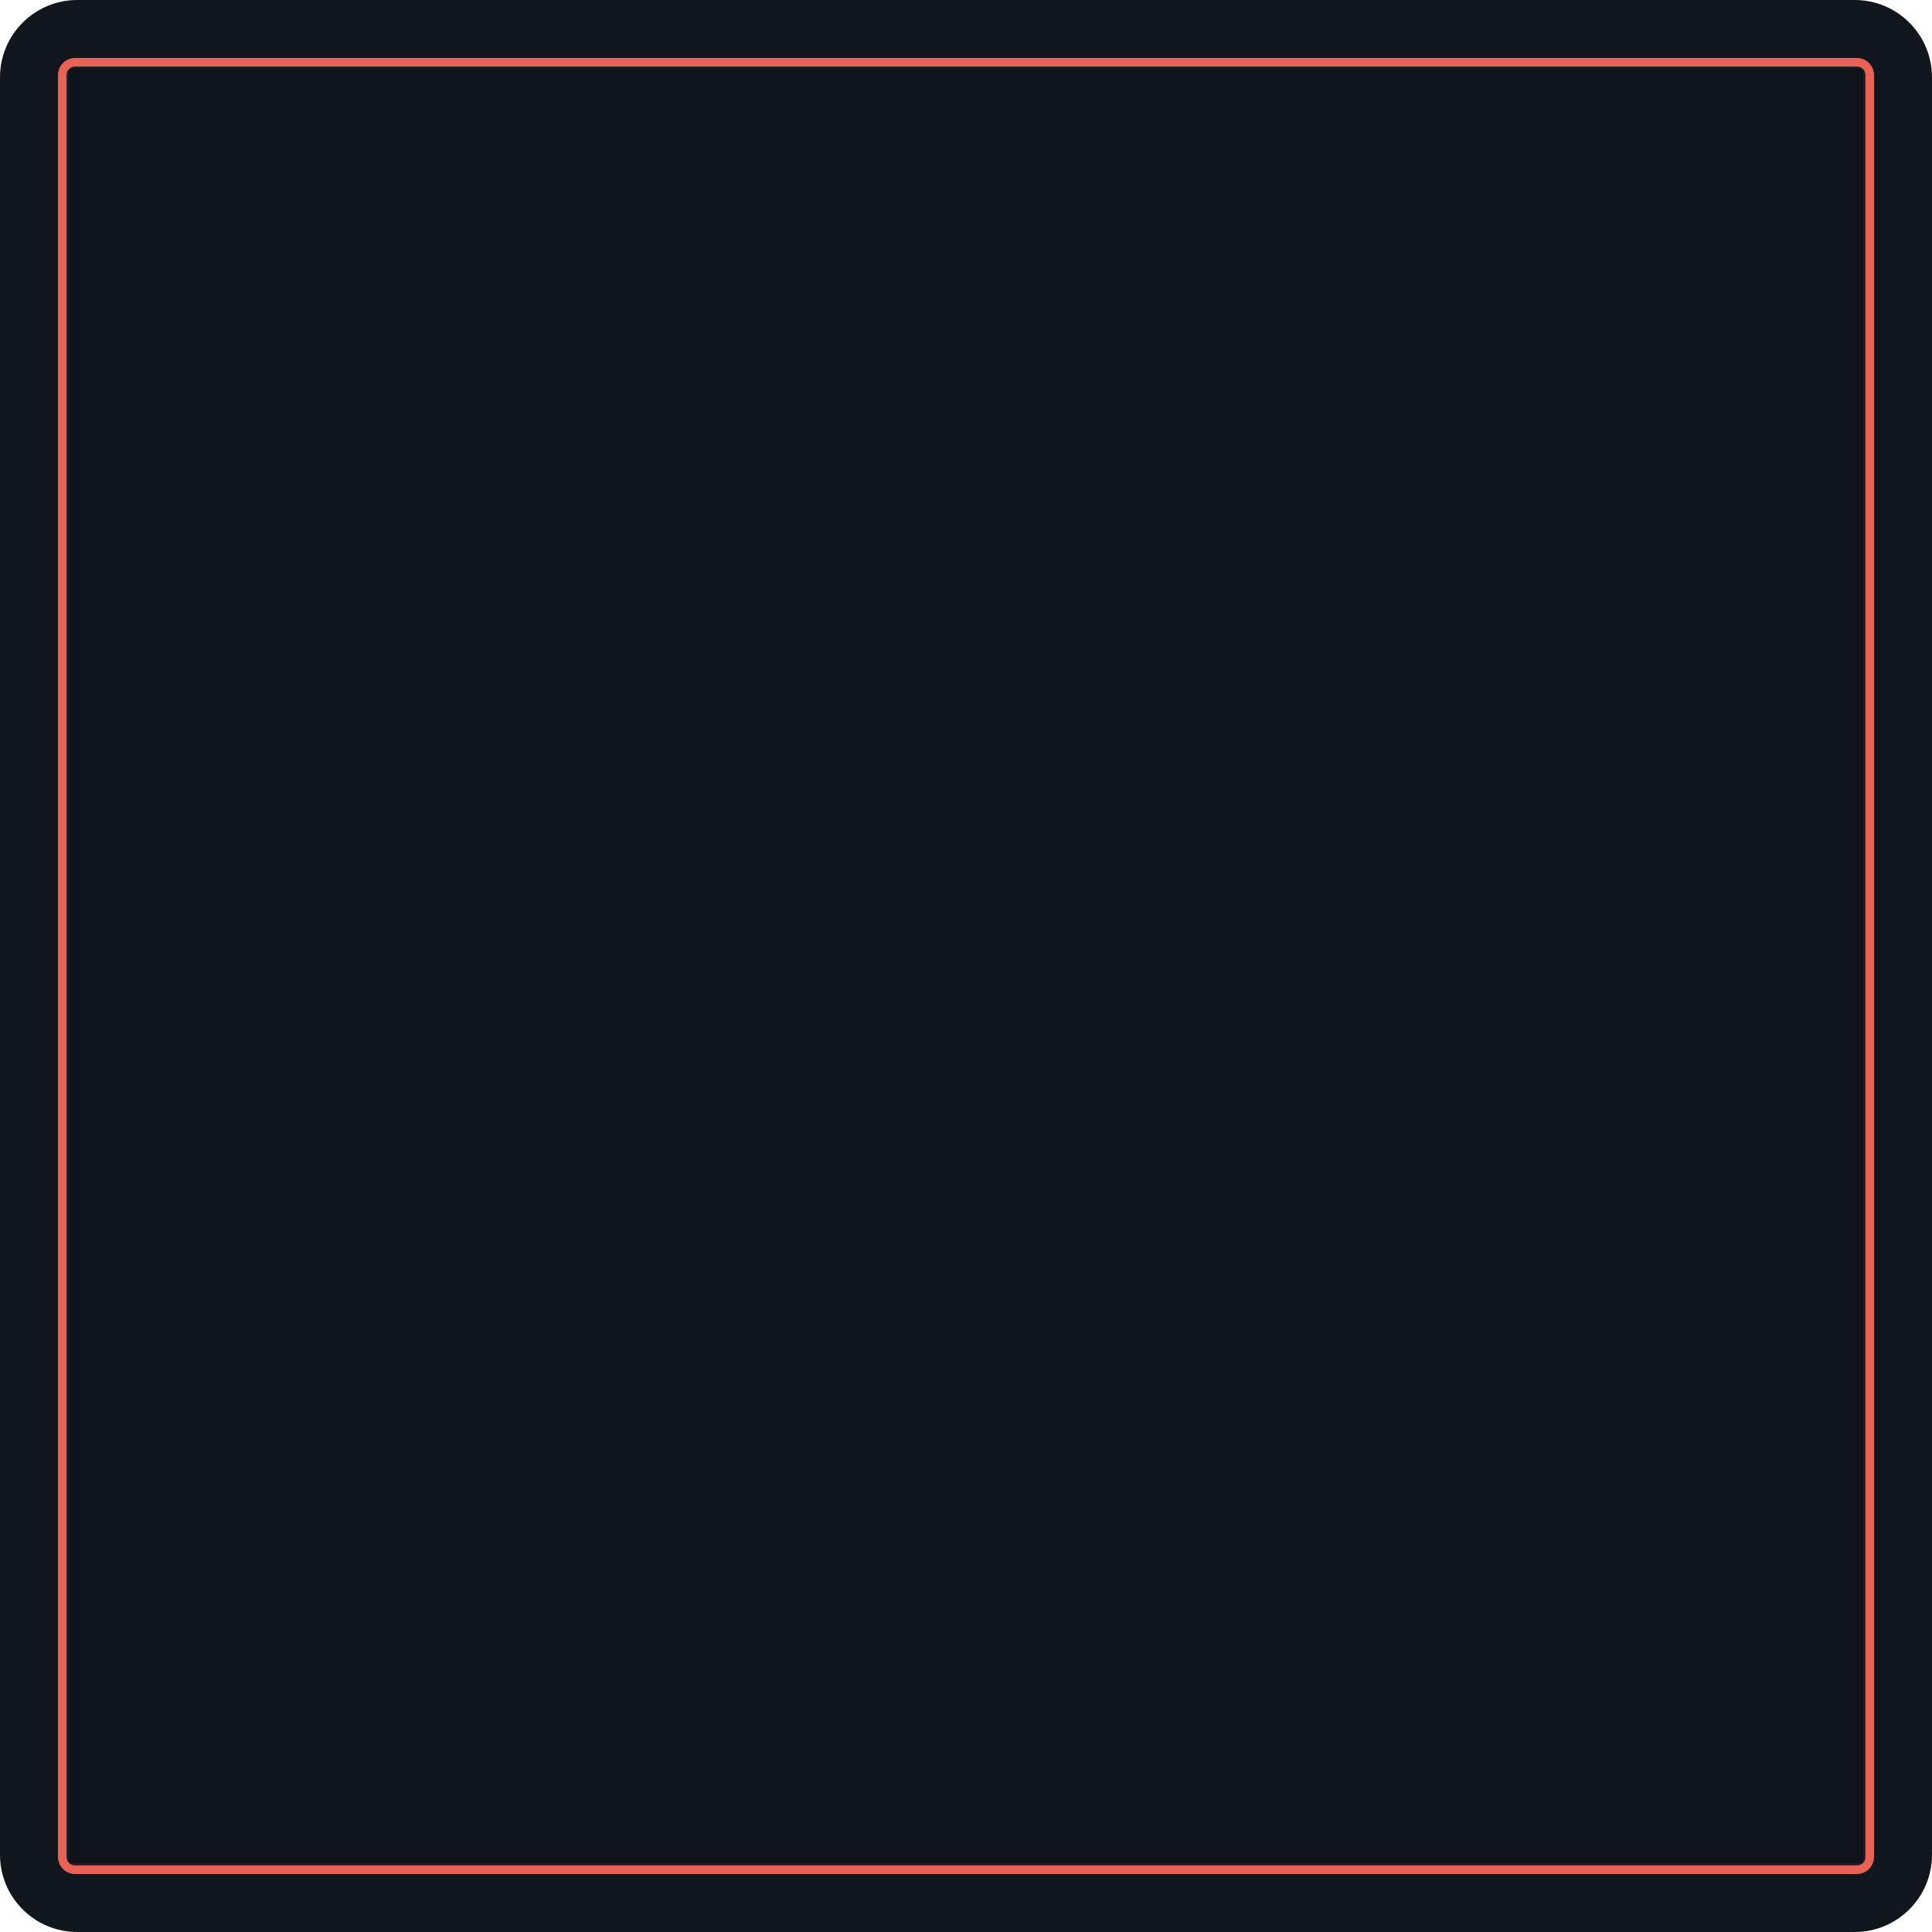
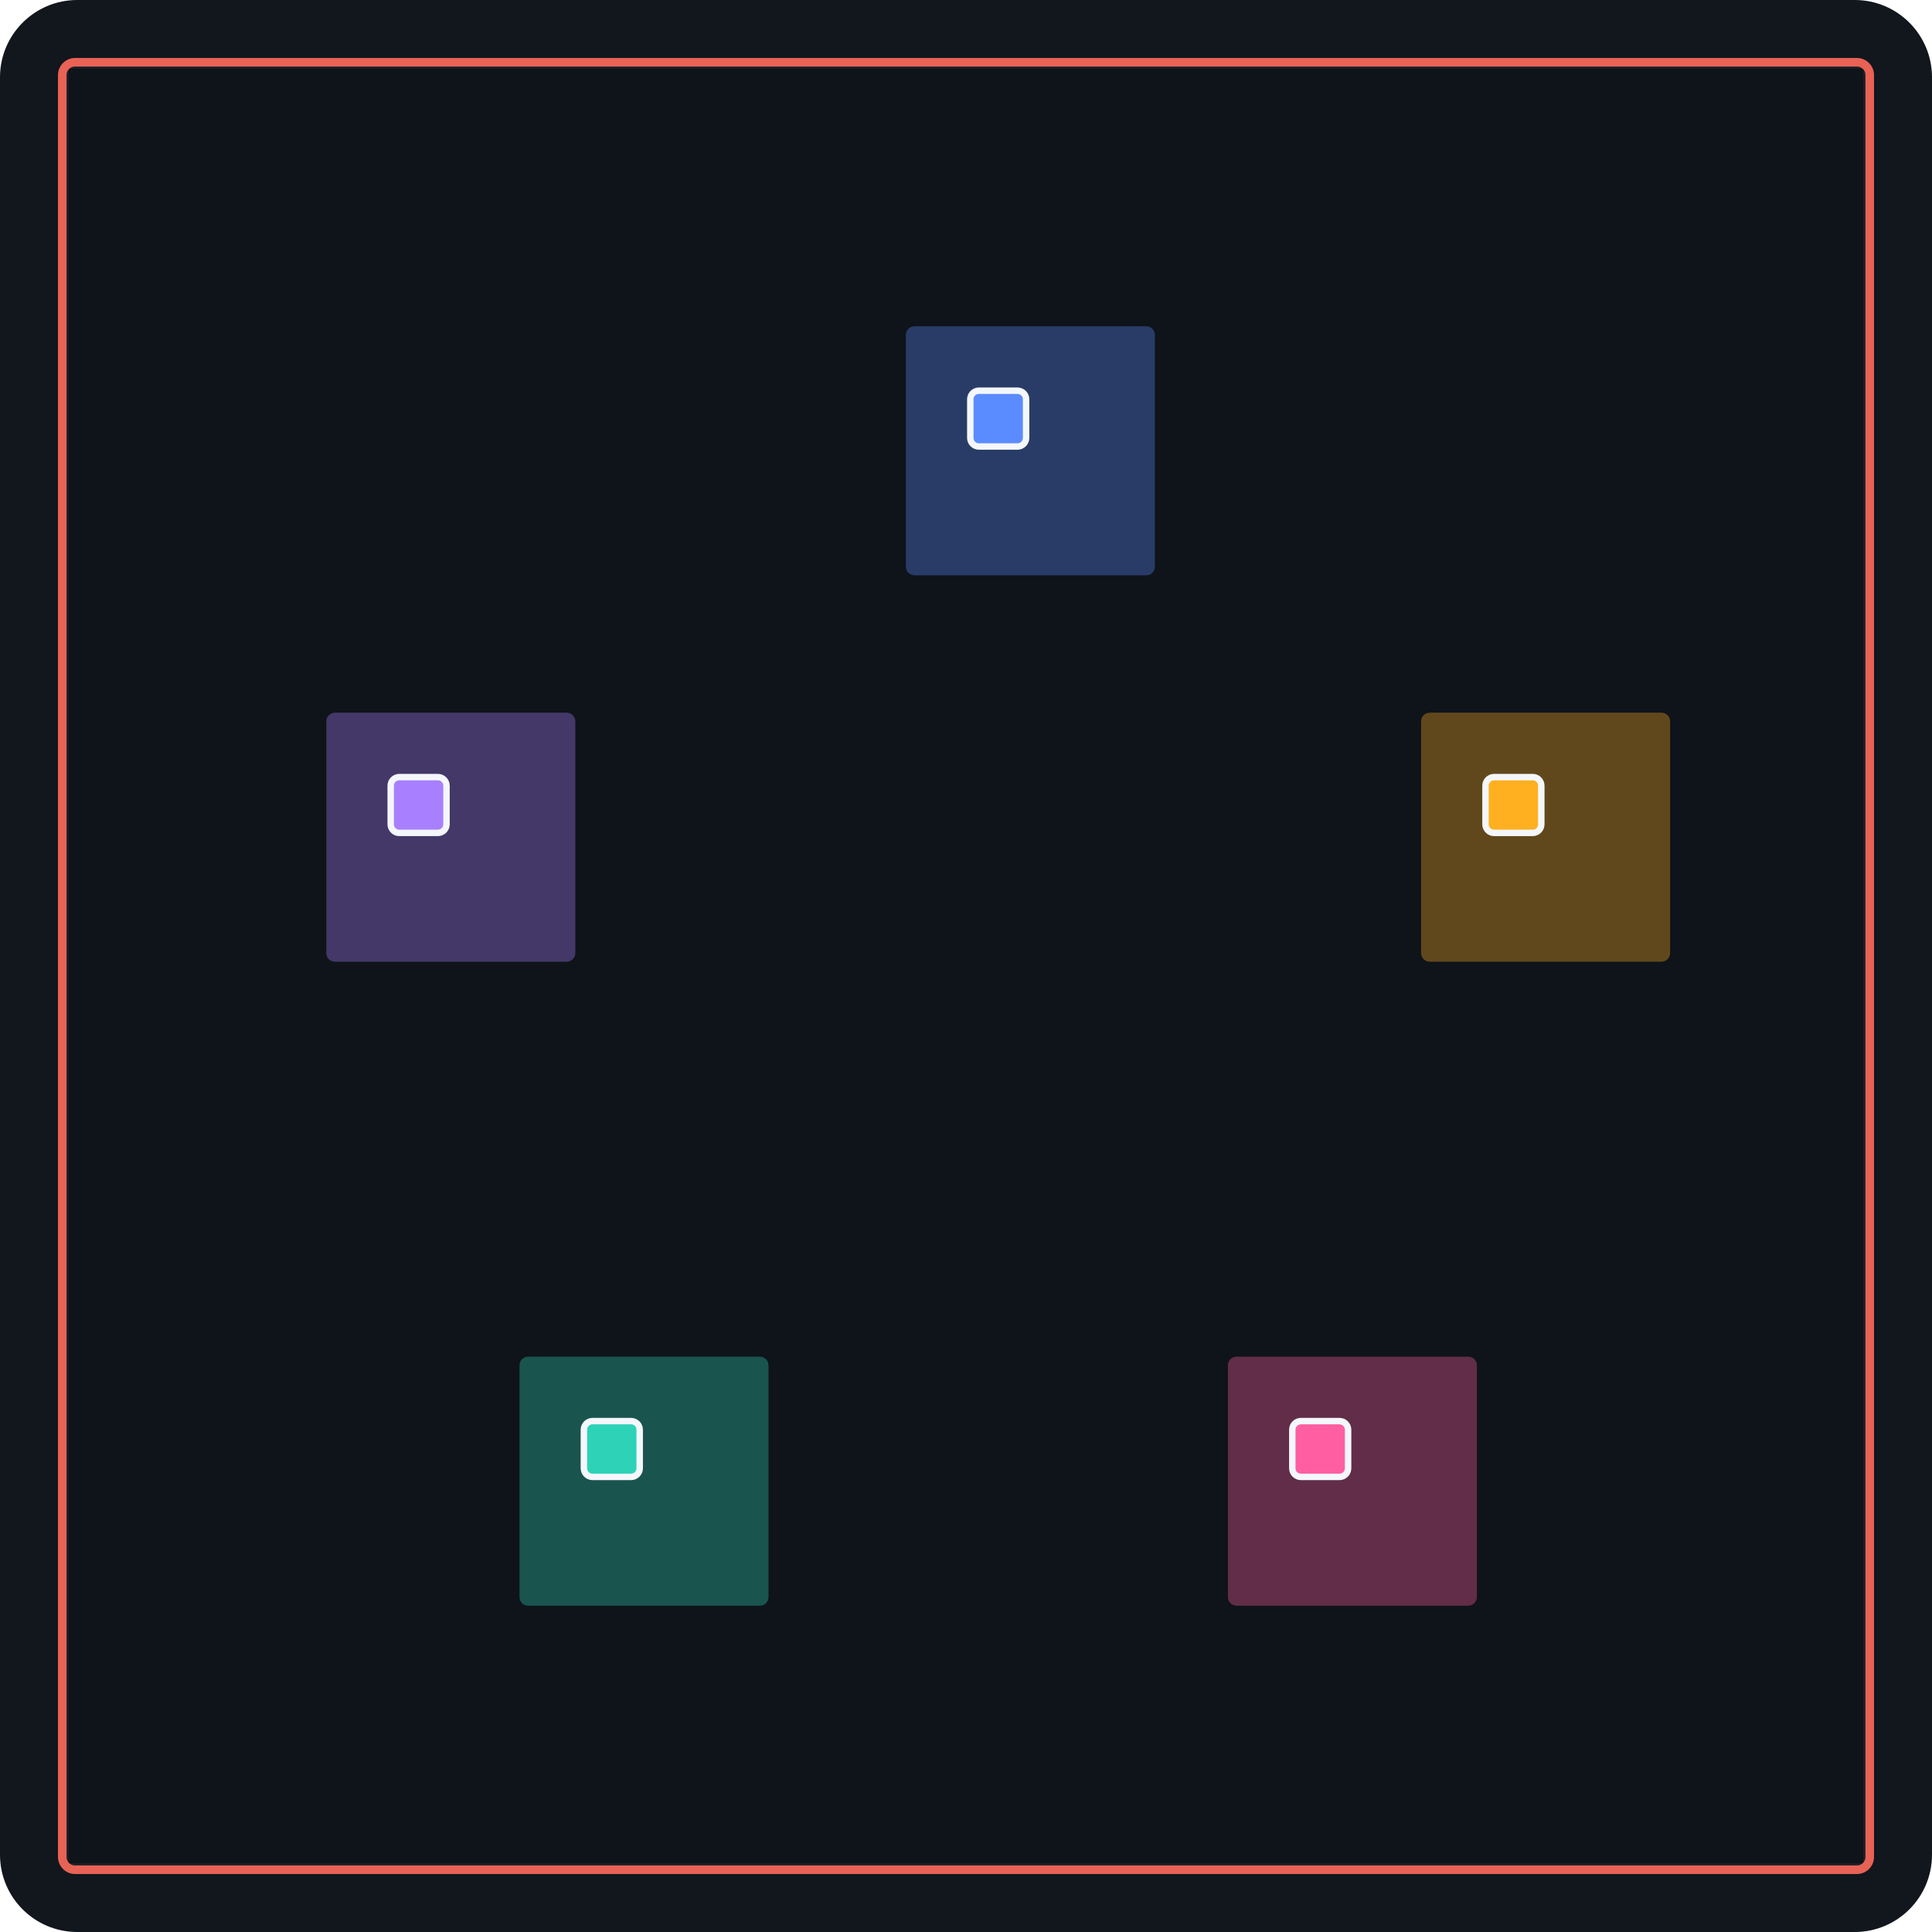
<svg xmlns="http://www.w3.org/2000/svg" viewBox="0 0 450 450" width="450" height="450" role="img" aria-label="大逃杀动画：五名选手圈地，安全区随淘汰收缩">
  <rect width="450" height="450" rx="18" fill="#12161D" />
  <rect x="15" y="15" width="420" height="420" rx="4" fill="#1A2029" />
  <rect x="16" y="16" width="418" height="418" fill="#0F131A" />
  <defs>
    <clipPath id="zone">
      <rect x="16.0" y="16.0" width="418.0" height="418.0">
        <animate attributeName="x" dur="12.0s" repeatCount="indefinite" calcMode="discrete" keyTimes="0;0.34;0.52;0.68;0.84;0.96" values="16.0;46.0;76.0;106.0;136.0;16.0" />
        <animate attributeName="y" dur="12.0s" repeatCount="indefinite" calcMode="discrete" keyTimes="0;0.34;0.52;0.68;0.84;0.96" values="16.0;46.0;76.0;106.0;136.0;16.0" />
        <animate attributeName="width" dur="12.0s" repeatCount="indefinite" calcMode="discrete" keyTimes="0;0.34;0.52;0.68;0.84;0.96" values="418.0;358.0;298.0;238.0;178.0;418.0" />
        <animate attributeName="height" dur="12.0s" repeatCount="indefinite" calcMode="discrete" keyTimes="0;0.34;0.52;0.68;0.84;0.96" values="418.0;358.0;298.0;238.0;178.0;418.0" />
      </rect>
    </clipPath>
  </defs>
  <g clip-path="url(#zone)">
-     <rect x="211" y="76" width="58" height="58" rx="2" fill="#293C68" opacity="0">
+     <rect x="211" y="76" width="58" height="58" rx="2" fill="#293C68" opacity="1">
      <animate attributeName="opacity" dur="12.0s" repeatCount="indefinite" calcMode="discrete" keyTimes="0;0.000;0.930;1" values="0;1;0;0" />
    </rect>
    <rect x="196" y="61" width="73" height="73" rx="2" fill="#293C68" opacity="0">
      <animate attributeName="opacity" dur="12.0s" repeatCount="indefinite" calcMode="discrete" keyTimes="0;0.120;0.930;1" values="0;1;0;0" />
    </rect>
    <rect x="196" y="61" width="88" height="88" rx="2" fill="#293C68" opacity="0">
      <animate attributeName="opacity" dur="12.0s" repeatCount="indefinite" calcMode="discrete" keyTimes="0;0.240;0.930;1" values="0;1;0;0" />
    </rect>
    <rect x="181" y="46" width="118" height="118" rx="2" fill="#293C68" opacity="0">
      <animate attributeName="opacity" dur="12.0s" repeatCount="indefinite" calcMode="discrete" keyTimes="0;0.420;0.930;1" values="0;1;0;0" />
    </rect>
    <rect x="166" y="31" width="133" height="133" rx="2" fill="#293C68" opacity="0">
      <animate attributeName="opacity" dur="12.0s" repeatCount="indefinite" calcMode="discrete" keyTimes="0;0.600;0.930;1" values="0;1;0;0" />
    </rect>
-     <g transform="translate(226,91)" opacity="0">
+     <g transform="translate(226,91)">
      <animate attributeName="opacity" dur="12.0s" repeatCount="indefinite" calcMode="discrete" keyTimes="0;0.01;0.930;1" values="0;1;0;0" />
      <animateTransform attributeName="transform" type="translate" dur="2.4s" begin="0.0s" repeatCount="indefinite" calcMode="discrete" values="226,91;256,91;256,121;226,121;196,121;196,91;226,91" />
      <rect width="13" height="13" rx="2" fill="#5B8CFF" stroke="#F4F7FB" stroke-width="1.5" />
    </g>
-     <rect x="331" y="166" width="58" height="58" rx="2" fill="#61481C" opacity="0">
+     <rect x="331" y="166" width="58" height="58" rx="2" fill="#61481C" opacity="1">
      <animate attributeName="opacity" dur="12.0s" repeatCount="indefinite" calcMode="discrete" keyTimes="0;0.000;0.300;1" values="0;1;0;0" />
    </rect>
    <rect x="316" y="151" width="73" height="73" rx="2" fill="#61481C" opacity="0">
      <animate attributeName="opacity" dur="12.0s" repeatCount="indefinite" calcMode="discrete" keyTimes="0;0.120;0.300;1" values="0;1;0;0" />
    </rect>
    <rect x="316" y="151" width="88" height="88" rx="2" fill="#61481C" opacity="0">
      <animate attributeName="opacity" dur="12.0s" repeatCount="indefinite" calcMode="discrete" keyTimes="0;0.240;0.300;1" values="0;1;0;0" />
    </rect>
-     <g transform="translate(346,181)" opacity="0">
+     <g transform="translate(346,181)">
      <animate attributeName="opacity" dur="12.0s" repeatCount="indefinite" calcMode="discrete" keyTimes="0;0.01;0.300;1" values="0;1;0;0" />
      <animateTransform attributeName="transform" type="translate" dur="2.4s" begin="0.3s" repeatCount="indefinite" calcMode="discrete" values="346,181;376,181;376,211;346,211;316,211;316,181;346,181" />
      <rect width="13" height="13" rx="2" fill="#FFB020" stroke="#F4F7FB" stroke-width="1.5" />
    </g>
    <g opacity="0" stroke="#FF6B5B" stroke-width="3" stroke-linecap="round">
      <path d="M339.5 174.5L365.5 200.5M365.5 174.5L339.5 200.5" />
      <animate attributeName="opacity" dur="12.0s" repeatCount="indefinite" keyTimes="0;0.3;0.3;0.36;1" values="0;0;1;0;0" />
    </g>
-     <rect x="286" y="316" width="58" height="58" rx="2" fill="#612D48" opacity="0">
+     <rect x="286" y="316" width="58" height="58" rx="2" fill="#612D48" opacity="1">
      <animate attributeName="opacity" dur="12.0s" repeatCount="indefinite" calcMode="discrete" keyTimes="0;0.000;0.640;1" values="0;1;0;0" />
    </rect>
    <rect x="271" y="301" width="73" height="73" rx="2" fill="#612D48" opacity="0">
      <animate attributeName="opacity" dur="12.0s" repeatCount="indefinite" calcMode="discrete" keyTimes="0;0.120;0.640;1" values="0;1;0;0" />
    </rect>
    <rect x="271" y="301" width="88" height="88" rx="2" fill="#612D48" opacity="0">
      <animate attributeName="opacity" dur="12.0s" repeatCount="indefinite" calcMode="discrete" keyTimes="0;0.240;0.640;1" values="0;1;0;0" />
    </rect>
    <rect x="256" y="286" width="103" height="103" rx="2" fill="#612D48" opacity="0">
      <animate attributeName="opacity" dur="12.0s" repeatCount="indefinite" calcMode="discrete" keyTimes="0;0.420;0.640;1" values="0;1;0;0" />
    </rect>
    <rect x="256" y="286" width="118" height="118" rx="2" fill="#612D48" opacity="0">
      <animate attributeName="opacity" dur="12.0s" repeatCount="indefinite" calcMode="discrete" keyTimes="0;0.600;0.640;1" values="0;1;0;0" />
    </rect>
-     <g transform="translate(301,331)" opacity="0">
+     <g transform="translate(301,331)">
      <animate attributeName="opacity" dur="12.0s" repeatCount="indefinite" calcMode="discrete" keyTimes="0;0.01;0.640;1" values="0;1;0;0" />
      <animateTransform attributeName="transform" type="translate" dur="2.4s" begin="0.6s" repeatCount="indefinite" calcMode="discrete" values="301,331;331,331;331,361;301,361;271,361;271,331;301,331" />
      <rect width="13" height="13" rx="2" fill="#FF5FA2" stroke="#F4F7FB" stroke-width="1.5" />
    </g>
    <g opacity="0" stroke="#FF6B5B" stroke-width="3" stroke-linecap="round">
      <path d="M294.5 324.5L320.5 350.5M320.5 324.5L294.5 350.5" />
      <animate attributeName="opacity" dur="12.0s" repeatCount="indefinite" keyTimes="0;0.64;0.64;0.7;1" values="0;0;1;0;0" />
    </g>
-     <rect x="121" y="316" width="58" height="58" rx="2" fill="#1A544F" opacity="0">
+     <rect x="121" y="316" width="58" height="58" rx="2" fill="#1A544F" opacity="1">
      <animate attributeName="opacity" dur="12.0s" repeatCount="indefinite" calcMode="discrete" keyTimes="0;0.000;0.800;1" values="0;1;0;0" />
    </rect>
    <rect x="106" y="301" width="73" height="73" rx="2" fill="#1A544F" opacity="0">
      <animate attributeName="opacity" dur="12.0s" repeatCount="indefinite" calcMode="discrete" keyTimes="0;0.120;0.800;1" values="0;1;0;0" />
    </rect>
    <rect x="106" y="301" width="88" height="88" rx="2" fill="#1A544F" opacity="0">
      <animate attributeName="opacity" dur="12.0s" repeatCount="indefinite" calcMode="discrete" keyTimes="0;0.240;0.800;1" values="0;1;0;0" />
    </rect>
    <rect x="91" y="286" width="103" height="103" rx="2" fill="#1A544F" opacity="0">
      <animate attributeName="opacity" dur="12.0s" repeatCount="indefinite" calcMode="discrete" keyTimes="0;0.420;0.800;1" values="0;1;0;0" />
    </rect>
    <rect x="91" y="286" width="118" height="118" rx="2" fill="#1A544F" opacity="0">
      <animate attributeName="opacity" dur="12.0s" repeatCount="indefinite" calcMode="discrete" keyTimes="0;0.600;0.800;1" values="0;1;0;0" />
    </rect>
-     <g transform="translate(136,331)" opacity="0">
+     <g transform="translate(136,331)">
      <animate attributeName="opacity" dur="12.0s" repeatCount="indefinite" calcMode="discrete" keyTimes="0;0.01;0.800;1" values="0;1;0;0" />
      <animateTransform attributeName="transform" type="translate" dur="2.4s" begin="0.9s" repeatCount="indefinite" calcMode="discrete" values="136,331;166,331;166,361;136,361;106,361;106,331;136,331" />
      <rect width="13" height="13" rx="2" fill="#2ED3B7" stroke="#F4F7FB" stroke-width="1.5" />
    </g>
    <g opacity="0" stroke="#FF6B5B" stroke-width="3" stroke-linecap="round">
      <path d="M129.5 324.5L155.5 350.5M155.5 324.5L129.5 350.5" />
      <animate attributeName="opacity" dur="12.0s" repeatCount="indefinite" keyTimes="0;0.8;0.8;0.86;1" values="0;0;1;0;0" />
    </g>
-     <rect x="76" y="166" width="58" height="58" rx="2" fill="#433868" opacity="0">
+     <rect x="76" y="166" width="58" height="58" rx="2" fill="#433868" opacity="1">
      <animate attributeName="opacity" dur="12.0s" repeatCount="indefinite" calcMode="discrete" keyTimes="0;0.000;0.480;1" values="0;1;0;0" />
    </rect>
    <rect x="61" y="151" width="73" height="73" rx="2" fill="#433868" opacity="0">
      <animate attributeName="opacity" dur="12.0s" repeatCount="indefinite" calcMode="discrete" keyTimes="0;0.120;0.480;1" values="0;1;0;0" />
    </rect>
    <rect x="61" y="151" width="88" height="88" rx="2" fill="#433868" opacity="0">
      <animate attributeName="opacity" dur="12.0s" repeatCount="indefinite" calcMode="discrete" keyTimes="0;0.240;0.480;1" values="0;1;0;0" />
    </rect>
    <rect x="46" y="136" width="103" height="103" rx="2" fill="#433868" opacity="0">
      <animate attributeName="opacity" dur="12.0s" repeatCount="indefinite" calcMode="discrete" keyTimes="0;0.420;0.480;1" values="0;1;0;0" />
    </rect>
-     <g transform="translate(91,181)" opacity="0">
+     <g transform="translate(91,181)">
      <animate attributeName="opacity" dur="12.0s" repeatCount="indefinite" calcMode="discrete" keyTimes="0;0.01;0.480;1" values="0;1;0;0" />
      <animateTransform attributeName="transform" type="translate" dur="2.4s" begin="1.2s" repeatCount="indefinite" calcMode="discrete" values="91,181;121,181;121,211;91,211;61,211;61,181;91,181" />
      <rect width="13" height="13" rx="2" fill="#A880FF" stroke="#F4F7FB" stroke-width="1.5" />
    </g>
    <g opacity="0" stroke="#FF6B5B" stroke-width="3" stroke-linecap="round">
      <path d="M84.5 174.5L110.5 200.5M110.5 174.5L84.5 200.5" />
      <animate attributeName="opacity" dur="12.0s" repeatCount="indefinite" keyTimes="0;0.48;0.48;0.54;1" values="0;0;1;0;0" />
    </g>
  </g>
  <path fill="#FF6B5B" fill-opacity="0.13" fill-rule="evenodd" d="M16 16H434V434H16Z M16.0 16.0V434.0H434.0V16.0Z">
    <animate attributeName="d" dur="12.0s" repeatCount="indefinite" calcMode="discrete" keyTimes="0;0.34;0.52;0.68;0.84;0.96" values="M16 16H434V434H16Z M16.0 16.0V434.0H434.0V16.0Z;M16 16H434V434H16Z M46.0 46.0V404.0H404.0V46.0Z;M16 16H434V434H16Z M76.0 76.0V374.0H374.0V76.0Z;M16 16H434V434H16Z M106.0 106.0V344.0H344.0V106.0Z;M16 16H434V434H16Z M136.0 136.0V314.0H314.0V136.0Z;M16 16H434V434H16Z M16.0 16.0V434.0H434.0V16.0Z" />
  </path>
  <rect x="14.5" y="14.5" width="421.0" height="421.0" fill="none" stroke="#FF6B5B" stroke-width="2" stroke-opacity="0.9" rx="3">
    <animate attributeName="x" dur="12.0s" repeatCount="indefinite" calcMode="discrete" keyTimes="0;0.34;0.52;0.68;0.84;0.96" values="14.5;44.5;74.5;104.5;134.5;14.5" />
    <animate attributeName="y" dur="12.0s" repeatCount="indefinite" calcMode="discrete" keyTimes="0;0.34;0.52;0.68;0.84;0.96" values="14.5;44.5;74.5;104.5;134.5;14.5" />
    <animate attributeName="width" dur="12.0s" repeatCount="indefinite" calcMode="discrete" keyTimes="0;0.34;0.52;0.68;0.84;0.96" values="421.0;361.0;301.0;241.0;181.0;421.0" />
    <animate attributeName="height" dur="12.0s" repeatCount="indefinite" calcMode="discrete" keyTimes="0;0.34;0.52;0.68;0.84;0.96" values="421.0;361.0;301.0;241.0;181.0;421.0" />
  </rect>
</svg>
